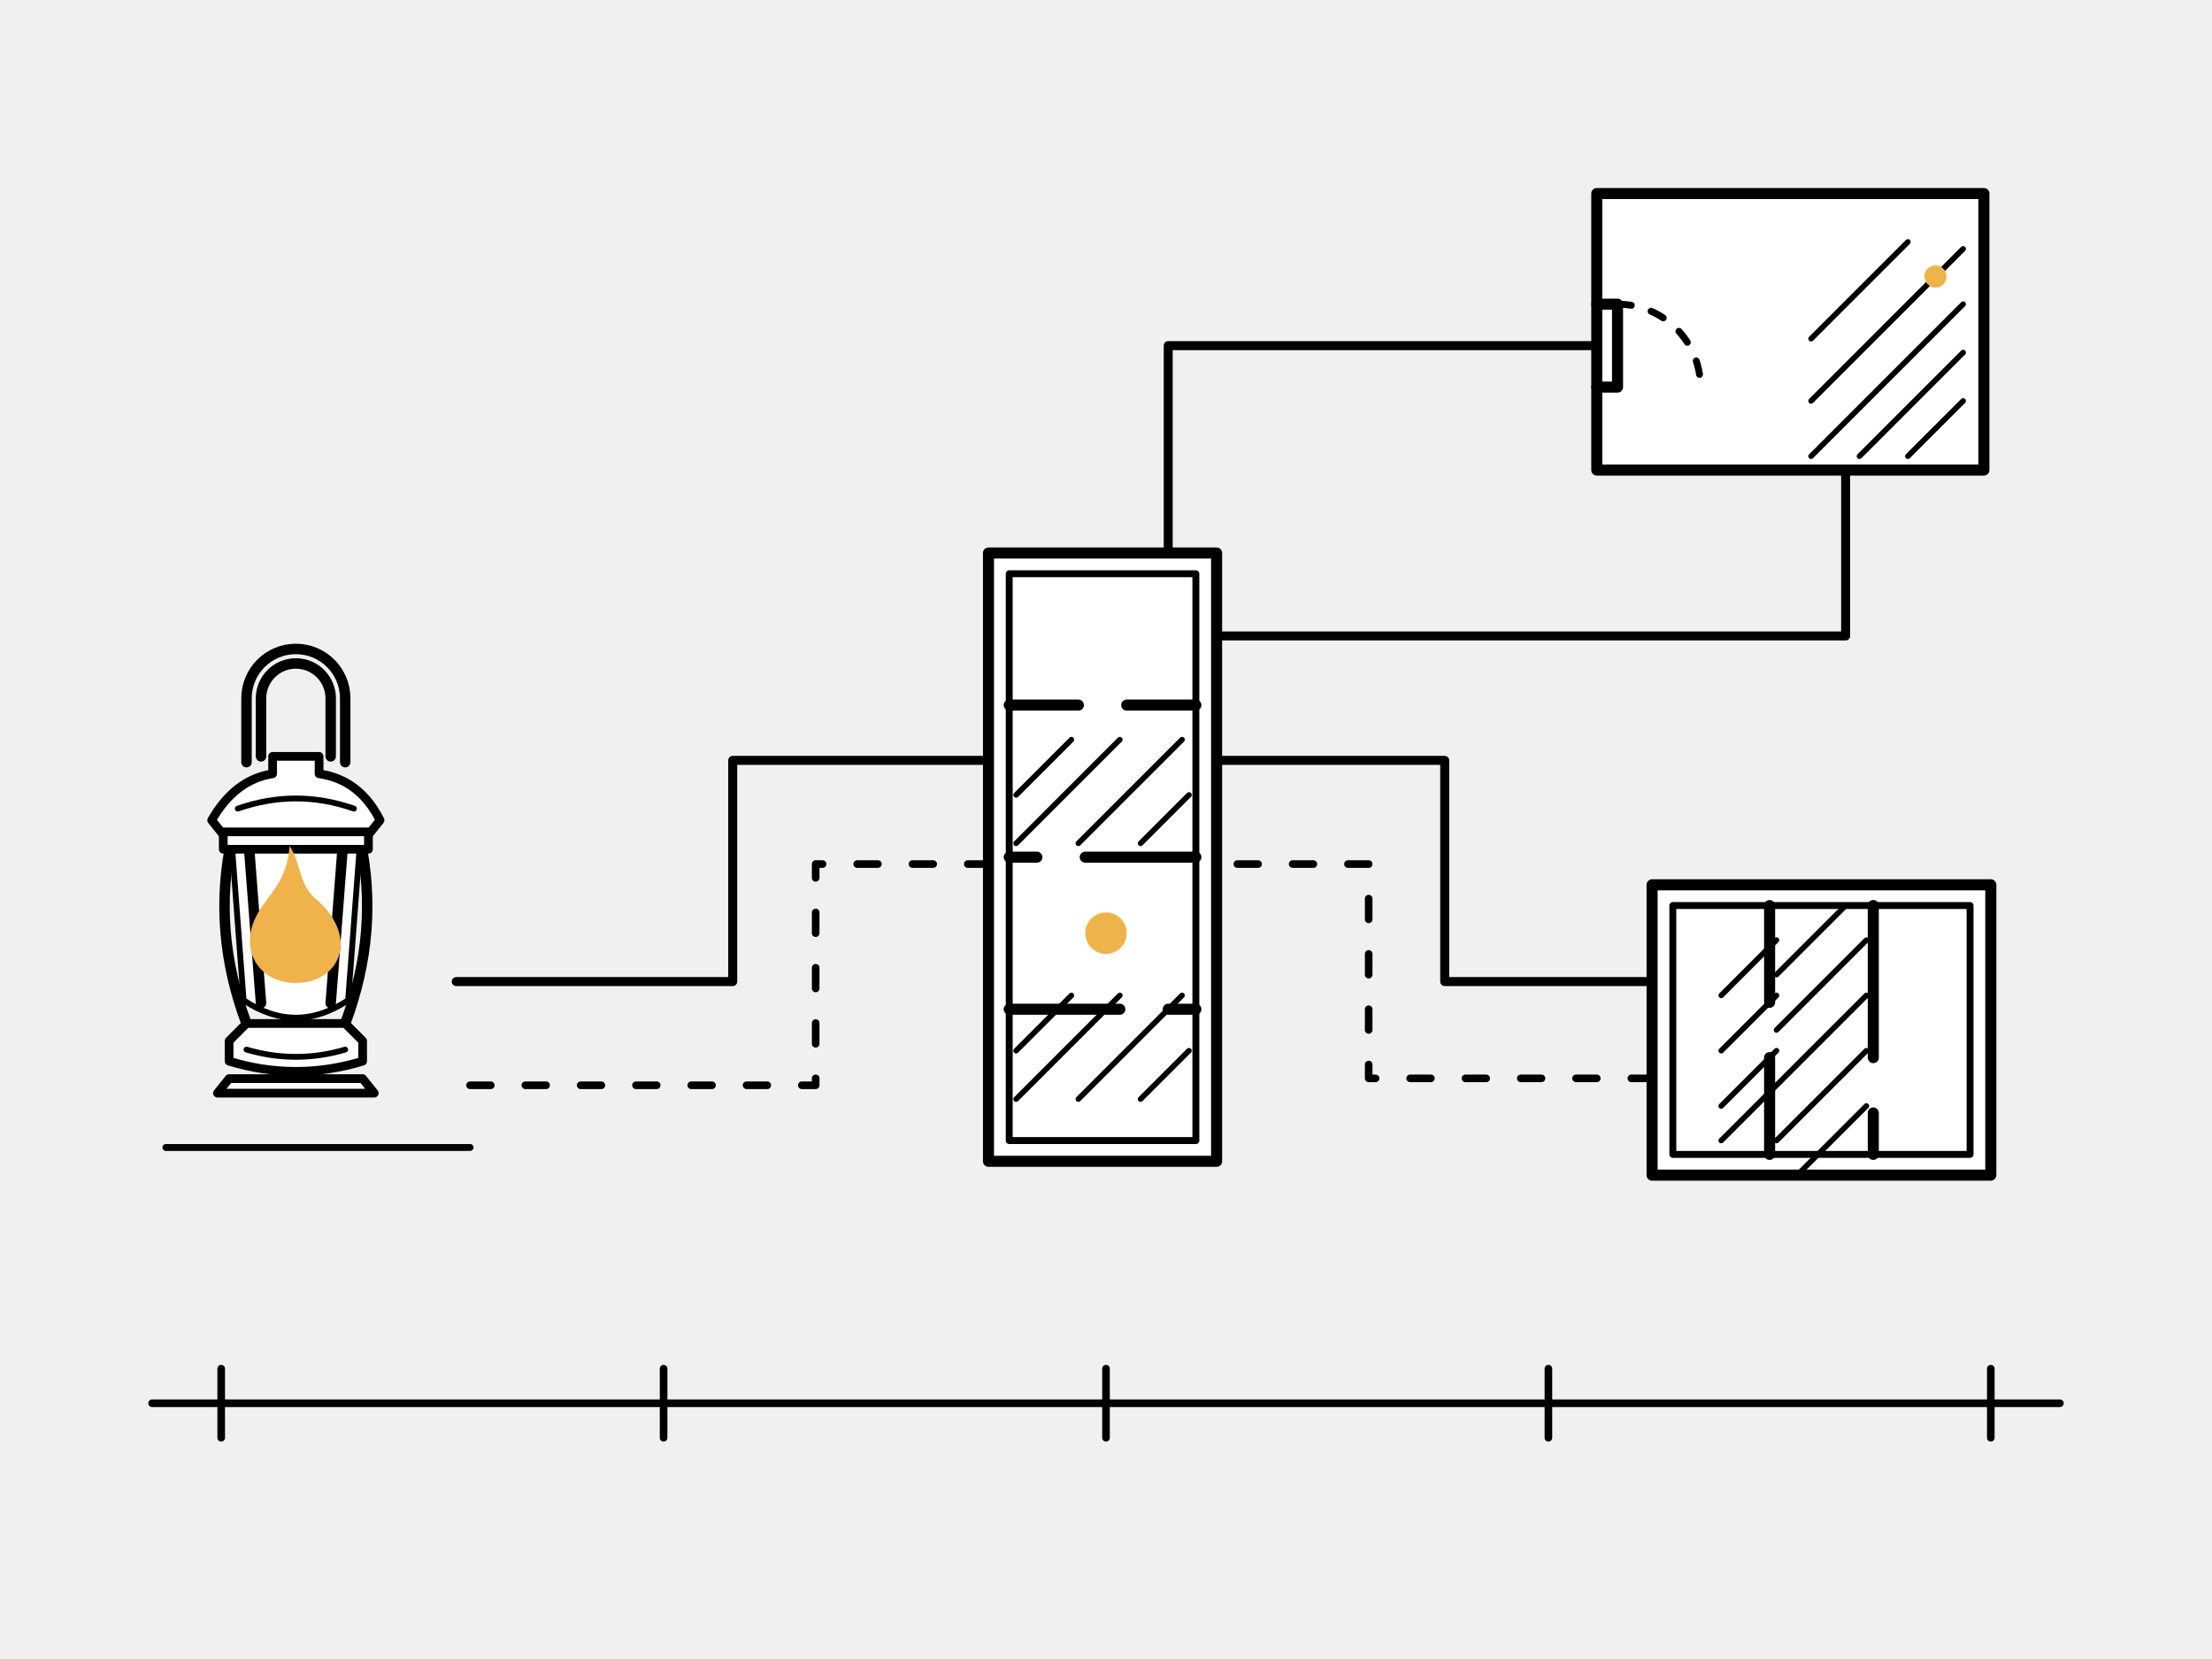
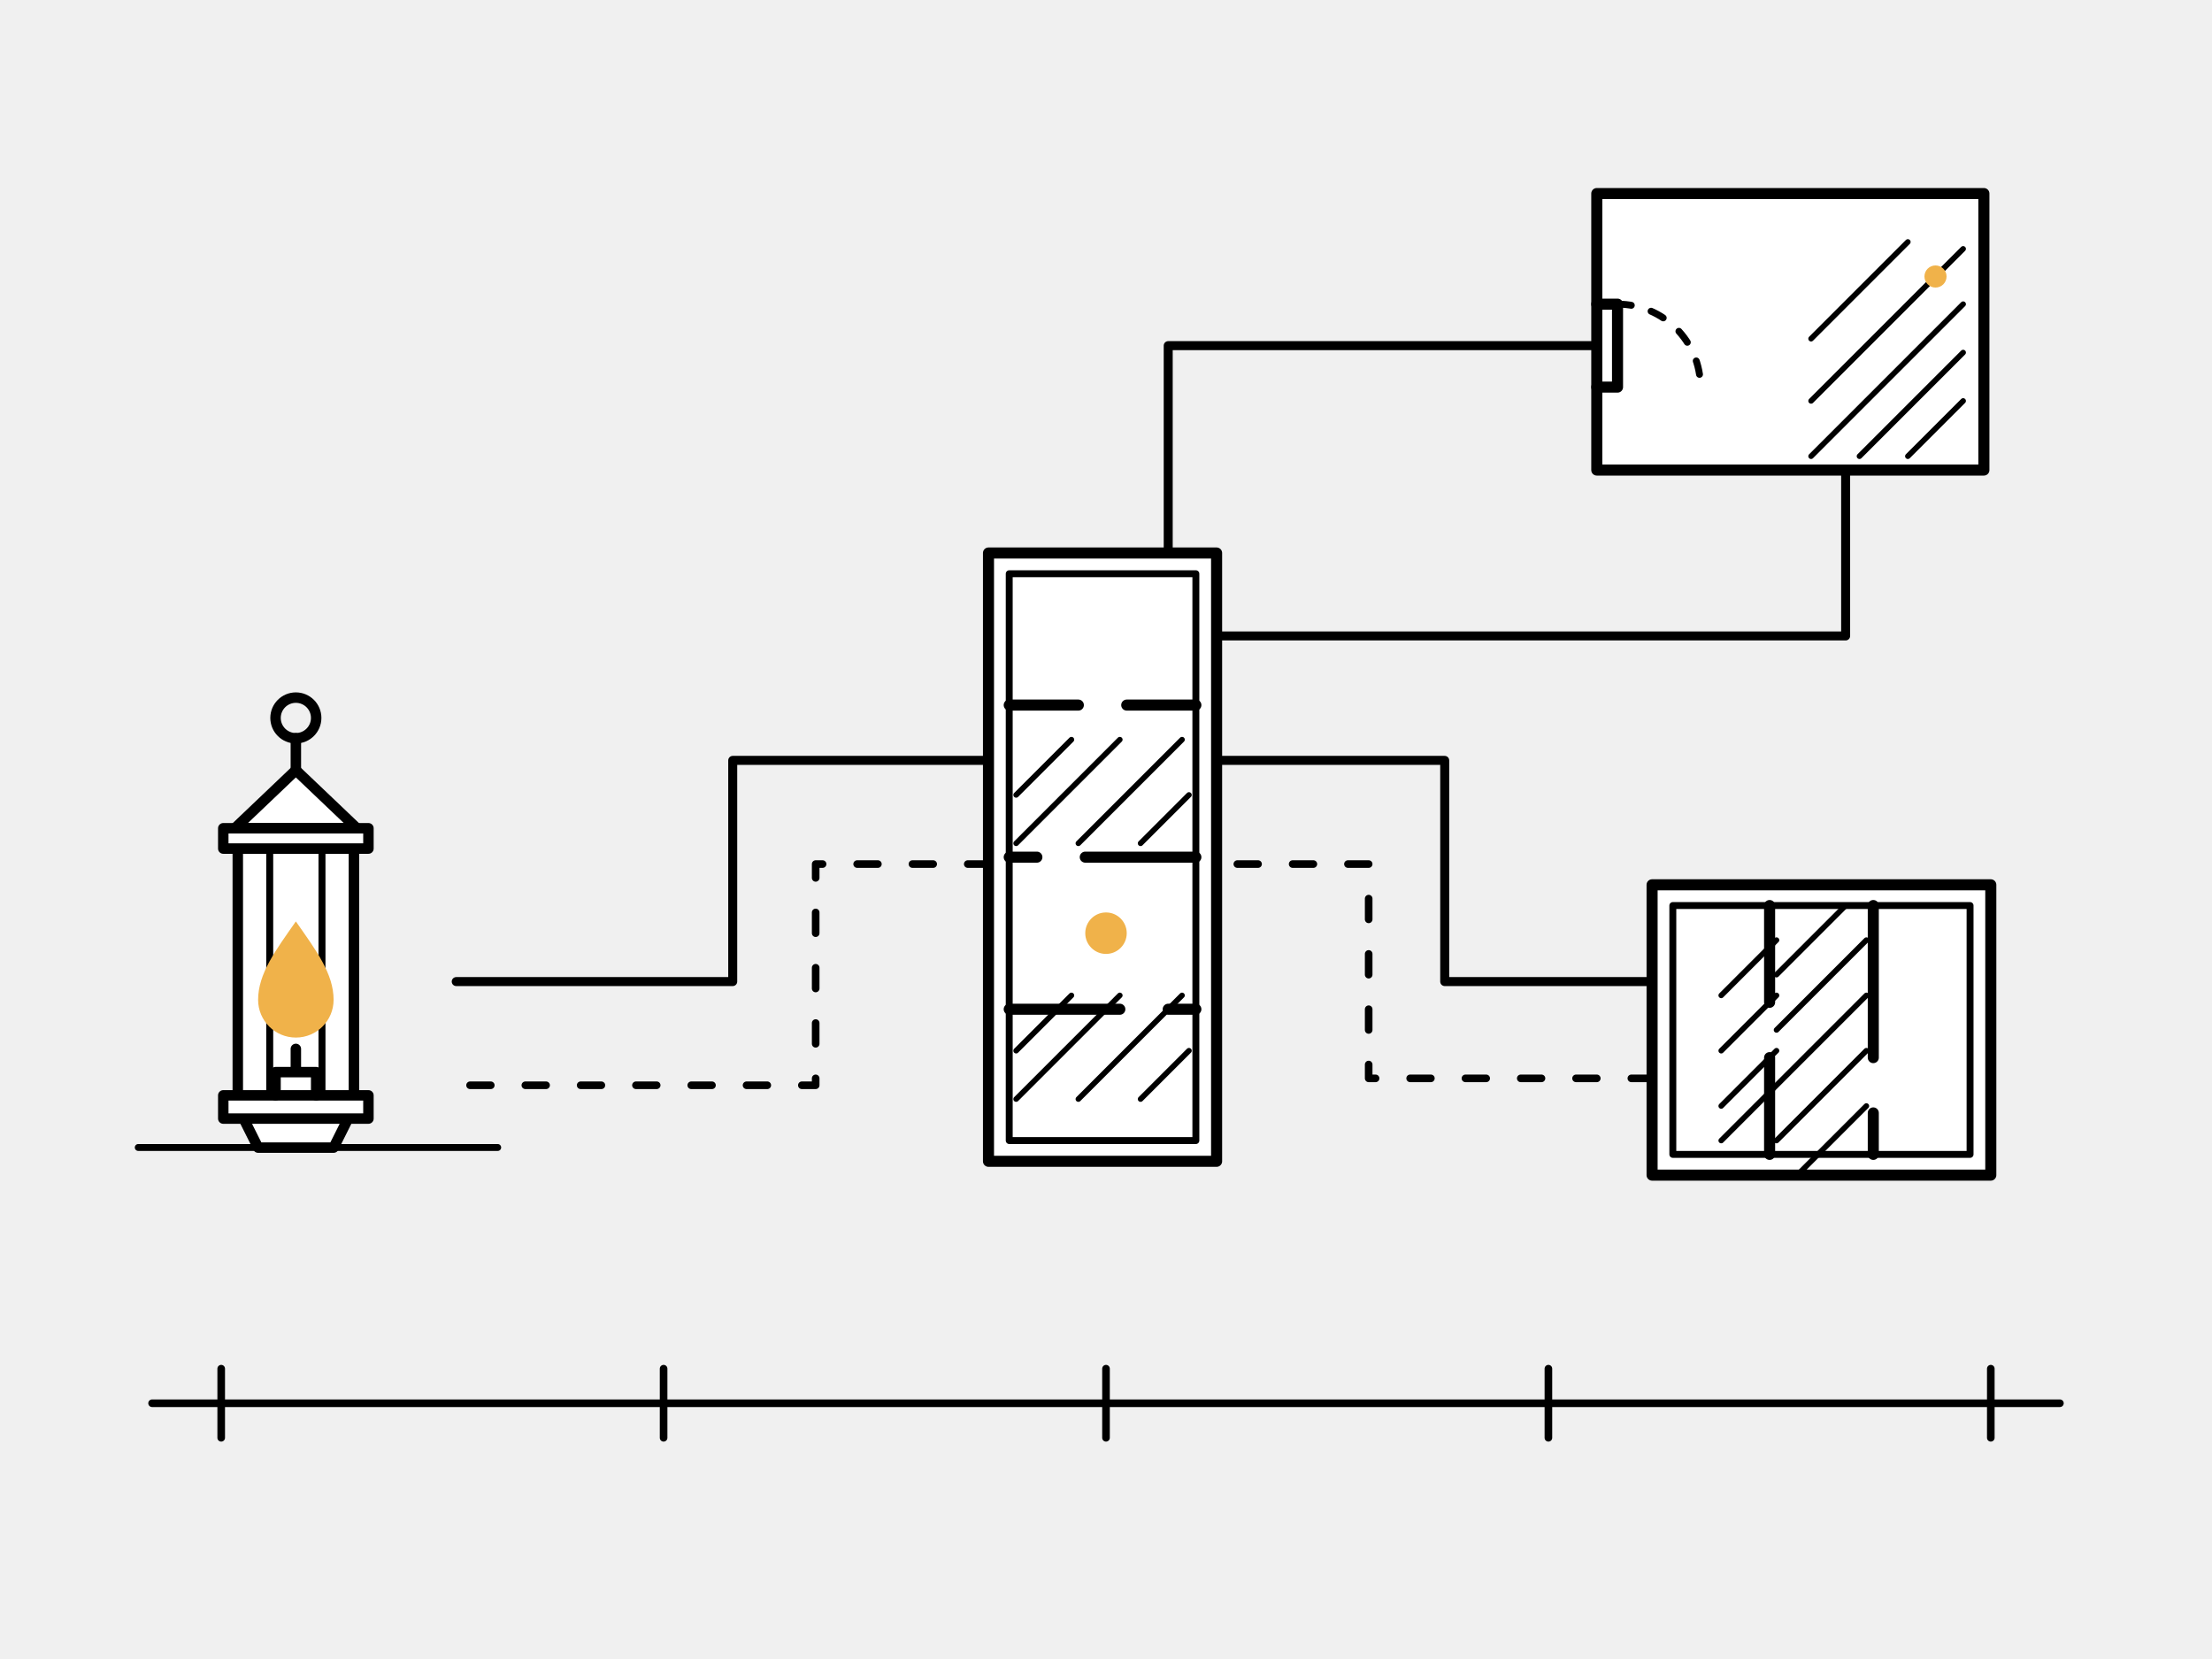
<svg xmlns="http://www.w3.org/2000/svg" viewBox="0 0 320 240" width="320" height="240" fill="none" stroke="currentColor" stroke-width="1.6" stroke-linecap="round" stroke-linejoin="round">
  <g class="sys-doux" stroke-width="1.1">
    <path d="M22 203h276M32 198v10m64-10v10m64-10v10m64-10v10m64-10v10" />
-     <path d="M24 166h44" stroke-width="1" />
+     <path d="M20 166h52" stroke-width="1" />
  </g>
  <g class="sys-liaisons" stroke-width="1.3">
    <path d="M66 142h40v-32h37M176 110h33v32h30M169 80V50h62M267 68v24h-91" />
  </g>
  <path class="sys-retour" d="M239 156h-41v-31h-22M143 125h-25v32H66" stroke-width="1.1" stroke-dasharray="3 5" />
-   <g class="sys-source" transform="translate(26 88) scale(.42)" stroke-width="3">
-     <path d="M23 53V31a17 17 0 0 1 34 0v22M28 51V31a12 12 0 0 1 24 0v20" stroke-width="3.6" />
-     <path class="sys-aplat" d="M11 73q8-14 21-16v-6h16v6q14 2 21 16l-4 5H15z" fill="#ffffff" />
-     <path class="sys-aplat" d="M18 82h44l-4 53q-18 12-36 0z" fill="#ffffff" stroke-width="2" />
-     <path d="M18 79q-7 32 5 64m39-64q7 32-5 64M24 84l4 52m28-52-4 52" stroke-width="3.6" />
-     <path class="sys-aplat" d="M15 77h50v6H15zM23 143l-6 6v7q23 7 46 0v-7l-6-6zM17 162h46l4 5H13z" fill="#ffffff" />
-     <path class="sys-hachure" d="M20 69q20-7 40 0M23 152q17 5 34 0" stroke-width="2" />
+   <g class="sys-source" transform="translate(26 79.5) scale(.42)" stroke-width="3.6">
+     <circle cx="40" cy="58" r="7" />
+     <path d="M40 65v11" />
+     <path class="sys-aplat" d="M19 96 40 76l21 20z" fill="#ffffff" />
+     <path class="sys-aplat" d="M15 96h50v7H15zM20 103h40v85H20zM15 188h50v8H15zM22 196l5 10h26l5-10z" fill="#ffffff" />
+     <path d="M31 103v85m18-85v85" stroke-width="2.4" />
+     <path d="M33 188v-8h14v8M40 180v-8" />
  </g>
  <g class="sys-service">
    <path class="sys-aplat" d="M143 80h33v88h-33z" fill="#ffffff" />
    <path d="M146 83h27v82h-27z" stroke-width="1" />
    <path d="M146 102h10m7 0h10M146 124h4m7 0h16M146 146h16m7 0h4" />
    <path class="sys-hachure" d="m147 115 8-8m-8 15 15-15m-6 15 15-15m-6 15 7-7m-25 37 8-8m-8 15 15-15m-6 15 15-15m-6 15 7-7" stroke-width="0.8" />
  </g>
  <g class="sys-stockage">
    <path class="sys-aplat" d="M239 128h49v42h-49z" fill="#ffffff" />
    <path d="M242 131h43v36h-43z" stroke-width="1" />
    <path d="M256 131v14m0 8v14m15-36v22m0 8v6" />
    <path class="sys-hachure" d="m257 141 10-10m-10 18 13-13m-13 21 13-13m-13 21 13-13m-10 18 10-10m-21-16 8-8m-8 16 8-8m-8 16 8-8m-8 13 8-8" stroke-width="0.8" />
  </g>
  <g class="sys-livraison">
    <path class="sys-aplat" d="M231 28h56v40h-56z" fill="#ffffff" />
    <path d="M231 28h56v40h-56V56m0-12V28" stroke-width="1" />
    <path d="M234 44h-3m3 12h-3m3-12v12" />
    <path class="sys-doux" d="M234 44a12 12 0 0 1 12 12" stroke-width="1" stroke-dasharray="2 3" />
    <path class="sys-hachure" d="m262 66 22-22m-15 22 15-15m-8 15 8-8M262 58l22-22m-22 13 14-14" stroke-width="0.8" />
  </g>
  <g class="sys-lumiere" fill="#f0b24a" stroke="none">
-     <path class="sys-flamme" d="M42.8 142.2c-5.5 0-8.4-5-5.5-10.1 1.7-2.9 4.2-4.6 4.6-9.7 1.7 2.5 1.3 5.9 4.2 8 5.9 5.5 2.9 11.8-3.3 11.8z" />
+     <path class="sys-flamme" d="M42.8 133.3c2.94 4.2 5.46 7.56 5.46 11.34a5.46 5.46 0 0 1-10.92 0c0-3.78 2.52-7.14 5.46-11.34z" />
    <circle class="sys-signal" cx="160" cy="135" r="3" />
    <circle class="sys-temoin" cx="280" cy="40" r="1.6" />
    <circle class="sys-paquet sys-paquet--requete" r="3.5" opacity="0" />
    <circle class="sys-paquet sys-paquet--donnees" r="3.5" opacity="0" />
    <circle class="sys-paquet sys-paquet--reponse" r="3.5" opacity="0" />
    <circle class="sys-paquet sys-paquet--livraison" r="3.5" opacity="0" />
  </g>
</svg>
